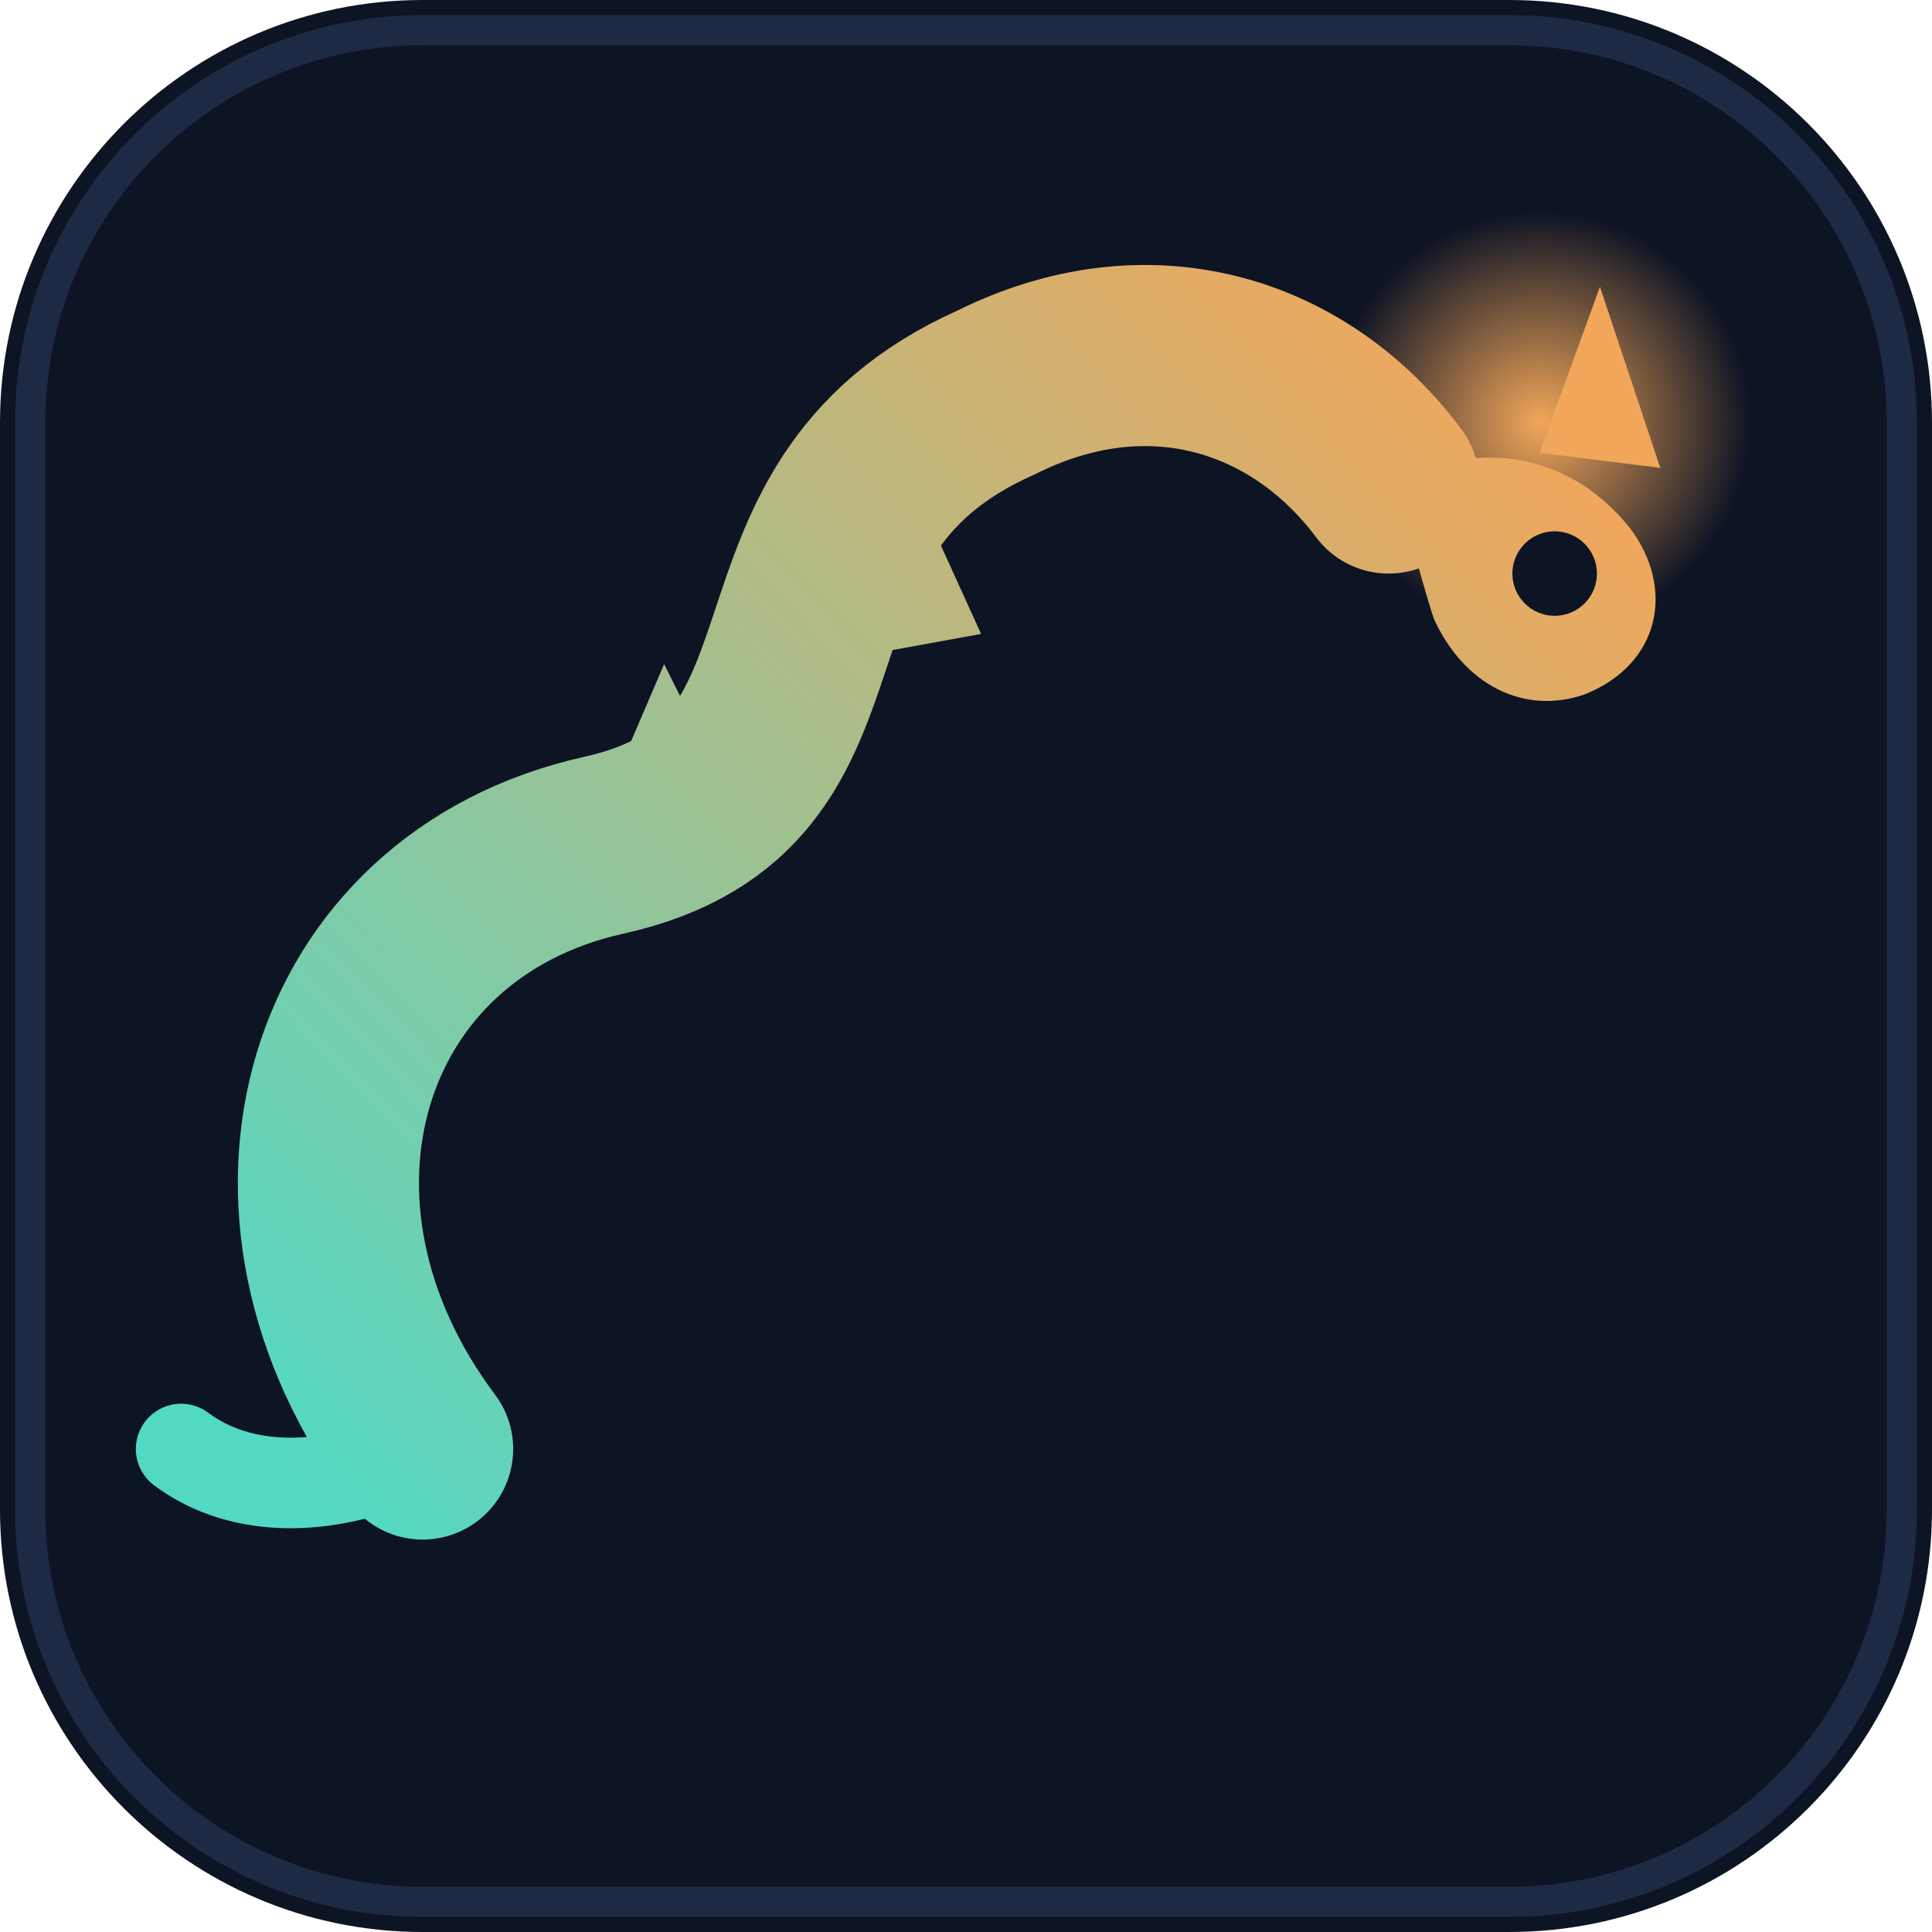
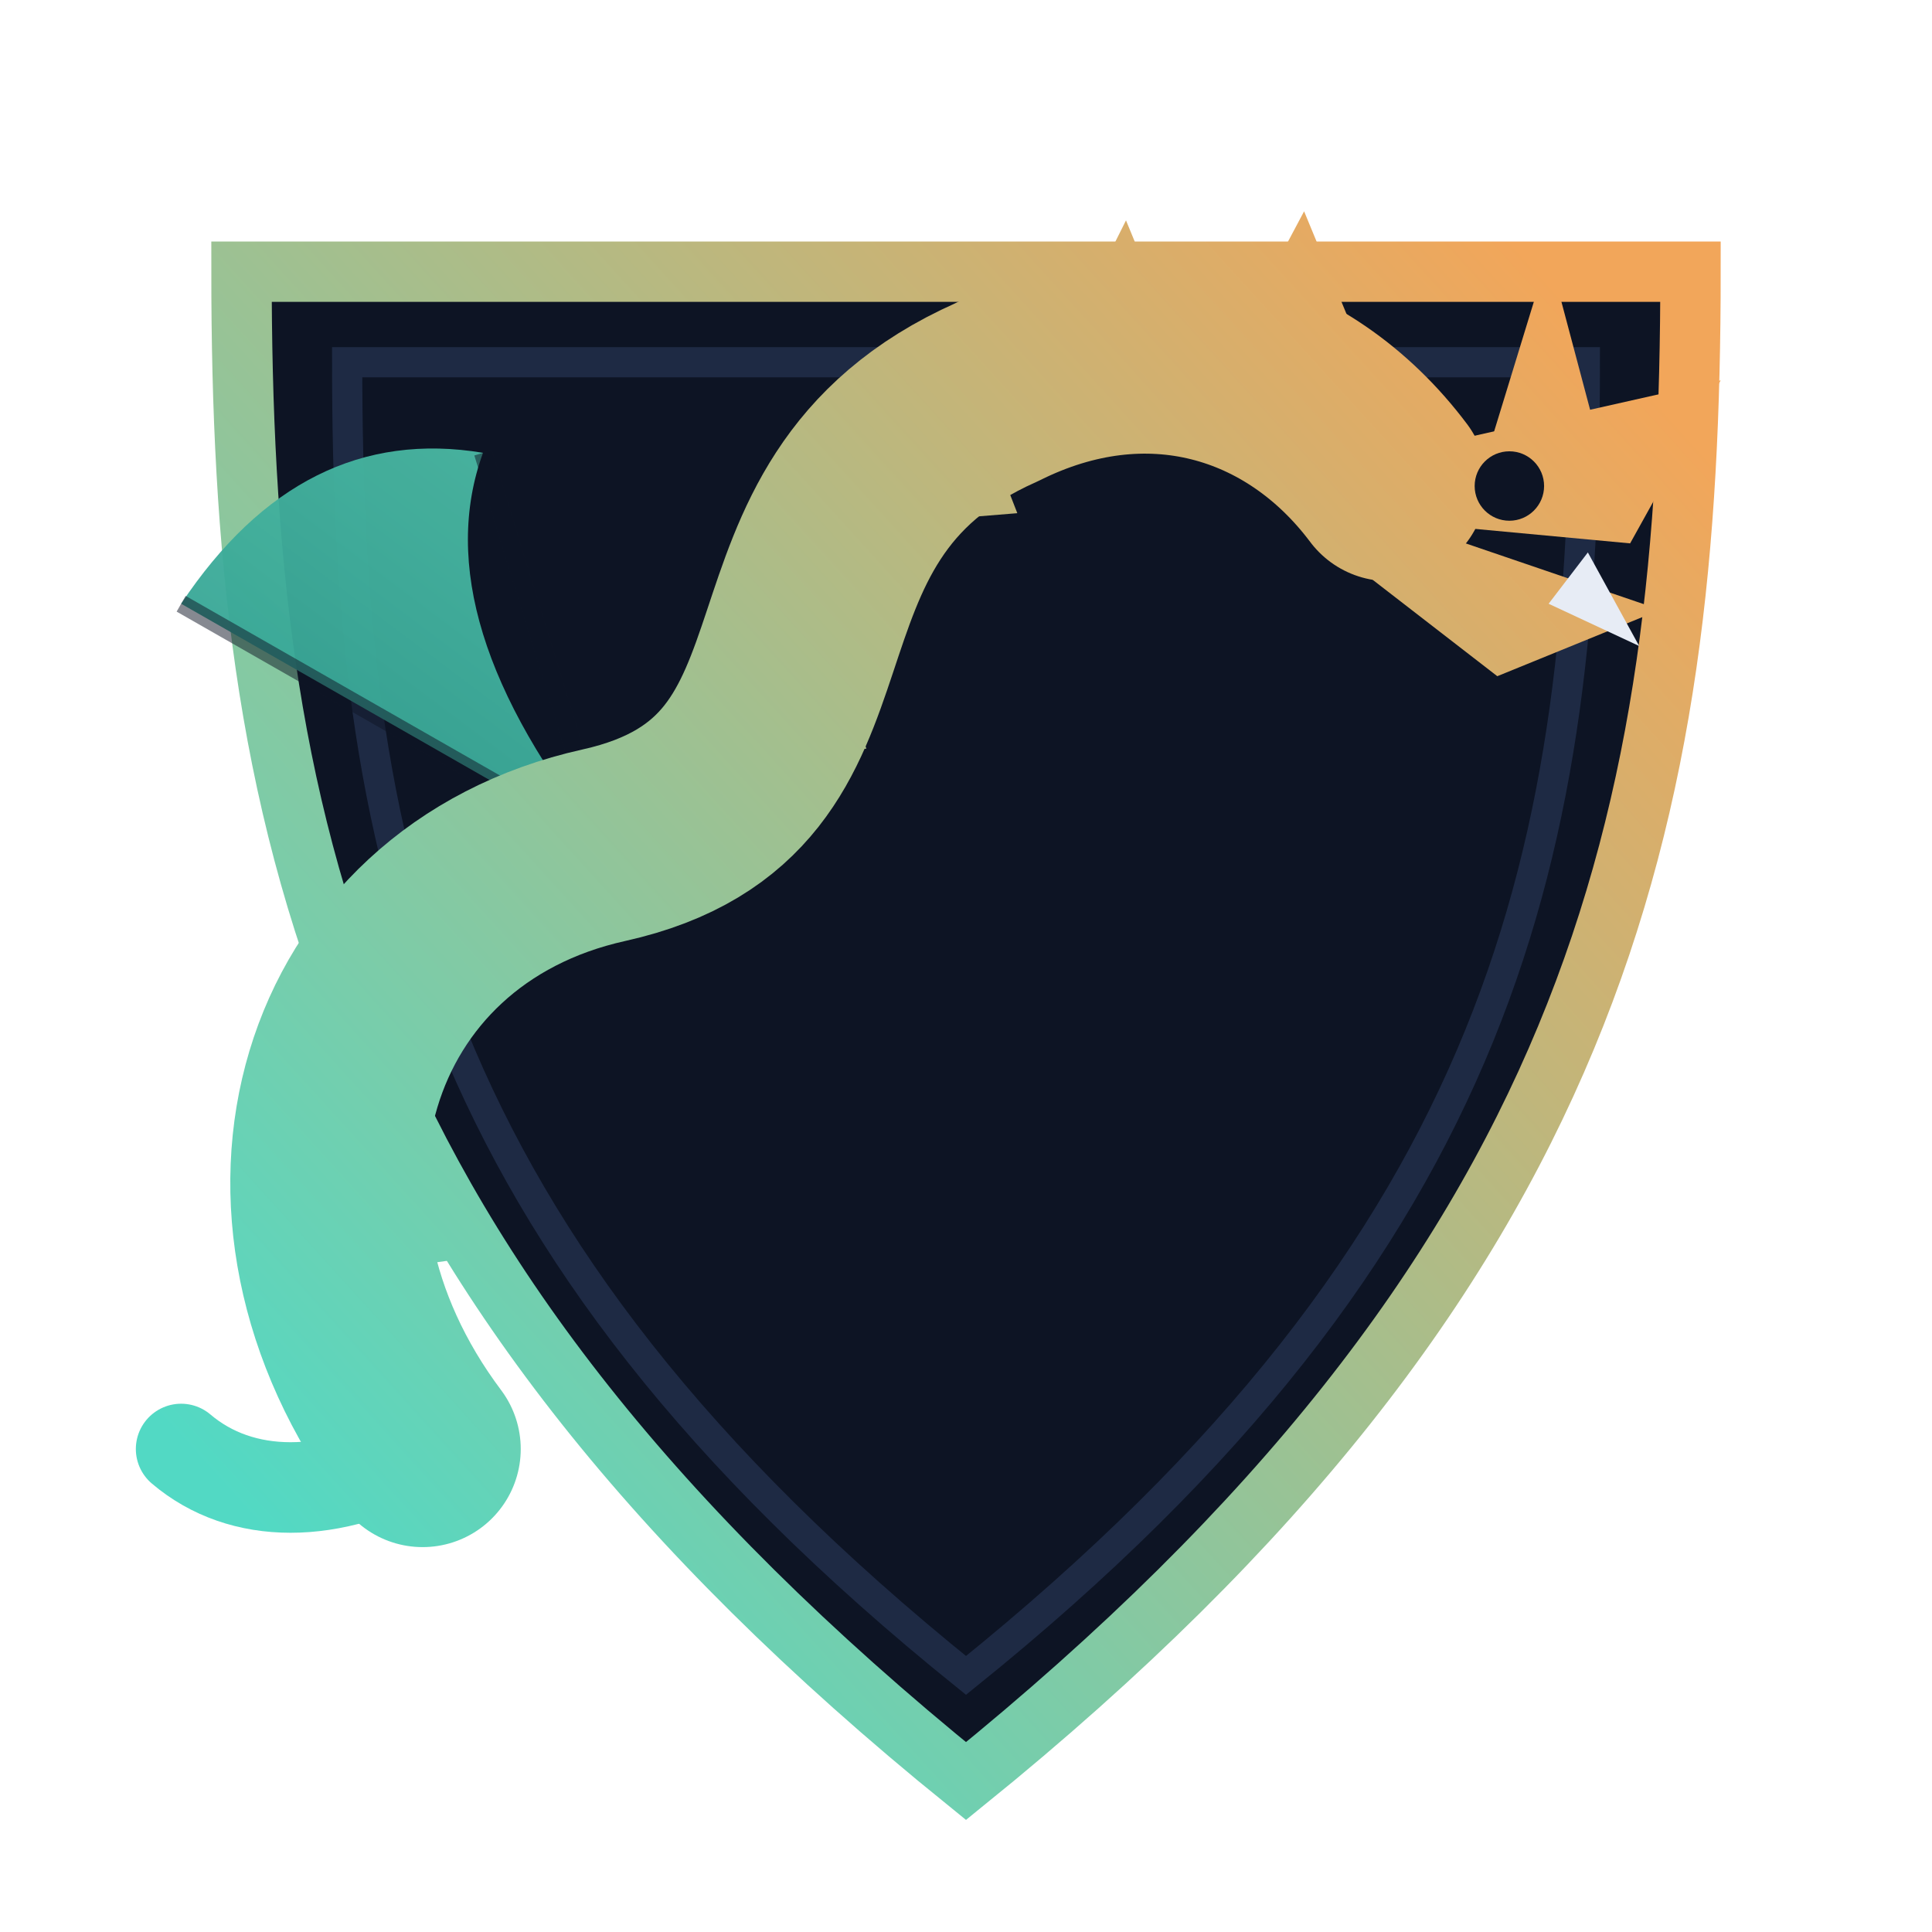
<svg xmlns="http://www.w3.org/2000/svg" viewBox="0 0 64 64">
  <defs>
-     <linearGradient id="scale" x1="10" y1="50" x2="50" y2="12" gradientUnits="userSpaceOnUse">
+     <linearGradient id="scale" x1="8" y1="50" x2="52" y2="10" gradientUnits="userSpaceOnUse">
      <stop offset="0" stop-color="#52D9C4" />
      <stop offset="1" stop-color="#F2A65A" />
    </linearGradient>
-     <radialGradient id="spark" cx="0.5" cy="0.5" r="0.5">
-       <stop offset="0" stop-color="#F2A65A" />
-       <stop offset="1" stop-color="#F2A65A" stop-opacity="0" />
-     </radialGradient>
+     <linearGradient id="wingg" x1="6" y1="28" x2="18" y2="12" gradientUnits="userSpaceOnUse">
+       <stop offset="0" stop-color="#2E9C8E" />
+       <stop offset="1" stop-color="#4FBFA8" />
+     </linearGradient>
  </defs>
-   <rect width="64" height="64" rx="14" fill="#0D1424" />
-   <rect x="1" y="1" width="62" height="62" rx="13" fill="none" stroke="#1E2A44" stroke-width="1" />
-   <circle cx="51" cy="14" r="7" fill="url(#spark)" />
-   <path d="M14,48 C8,40 11,30 20,28 C29,26 24,17 33,13 C38,10.5 43,12 46,16" fill="none" stroke="url(#scale)" stroke-width="6" stroke-linecap="round" stroke-linejoin="round" />
-   <path d="M19,29 L22,22 L25,28 Z" fill="url(#scale)" />
-   <path d="M27,22 L30,15.5 L32.5,21 Z" fill="url(#scale)" />
-   <path d="M35,14.5 L37.5,9 L39.5,14 Z" fill="url(#scale)" />
-   <path d="M14,48 C11,49.5 8,49.5 6,48" fill="none" stroke="url(#scale)" stroke-width="3" stroke-linecap="round" />
-   <path d="M46,16 C49,14.5 52,15 54,17.5 C55.5,19.5 55,22 52.5,23            C50.5,23.7 48.5,22.7 47.5,20.5 C47,19 46.7,17.4 46,16 Z" fill="url(#scale)" />
-   <path d="M51,15 L53,9.5 L55,15.5 Z" fill="url(#scale)" />
-   <circle cx="51.5" cy="19" r="1.4" fill="#0D1424" />
+   <path d="M8,9 L56,9 C56,27 53,42 32,59 C11,42 8,27 8,9 Z" fill="#0D1424" />
+   <path d="M8,9 L56,9 C56,27 53,42 32,59 C11,42 8,27 8,9 Z" fill="none" stroke="url(#scale)" stroke-width="2" />
+   <path d="M11.5,12 L52.5,12 C52.5,28 50,41 32,55.5 C14,41 11.5,28 11.5,12 Z" fill="none" stroke="#1E2A44" stroke-width="1" />
+   <path d="M20,28 L6,20 Q10,14 16,15 Q14,20.5 20,28 Z" fill="url(#wingg)" opacity="0.95" />
+   <path d="M20,28 L6,20 M20,28 L16,15" fill="none" stroke="#0D1424" stroke-width="0.6" opacity="0.5" />
+   <path d="M14,48 C8,40 11,30 20,28 C29,26 24,17 33,13 C38,10.5 43,12 46,16" fill="none" stroke="url(#scale)" stroke-width="6.5" stroke-linecap="round" stroke-linejoin="round" />
+   <path d="M14,48 C11,49.7 8,49.7 6,48" fill="none" stroke="url(#scale)" stroke-width="3" stroke-linecap="round" />
+   <path d="M11,42.3 L14,37 L16,41.6 Z" fill="url(#scale)" />
+   <path d="M23.7,25.3 L26.7,19.3 L28.7,24.8 Z" fill="url(#scale)" />
+   <path d="M28.8,17.4 L31.6,11.6 L33.7,17 Z" fill="url(#scale)" />
+   <path d="M34.7,12.5 L37.3,7.3 L39.4,12.4 Z" fill="url(#scale)" />
+   <path d="M40.7,11.7 L43.2,7 L45.1,11.6 Z" fill="url(#scale)" />
+   <path d="M45,15.3 L57,12.6 L54,18 L46.5,17.3 Z" fill="url(#scale)" />
+   <path d="M46.5,17.3 L55,20.2 L49.6,22.4 L44.3,18.3 Z" fill="url(#scale)" />
+   <path d="M52.6,18.3 L54.3,21.4 L51.3,20 Z" fill="#E7ECF5" />
+   <path d="M49.4,14.6 L51.3,8.4 L53,14.8 Z" fill="url(#scale)" />
+   <circle cx="50" cy="16.1" r="1.15" fill="#0D1424" />
</svg>
